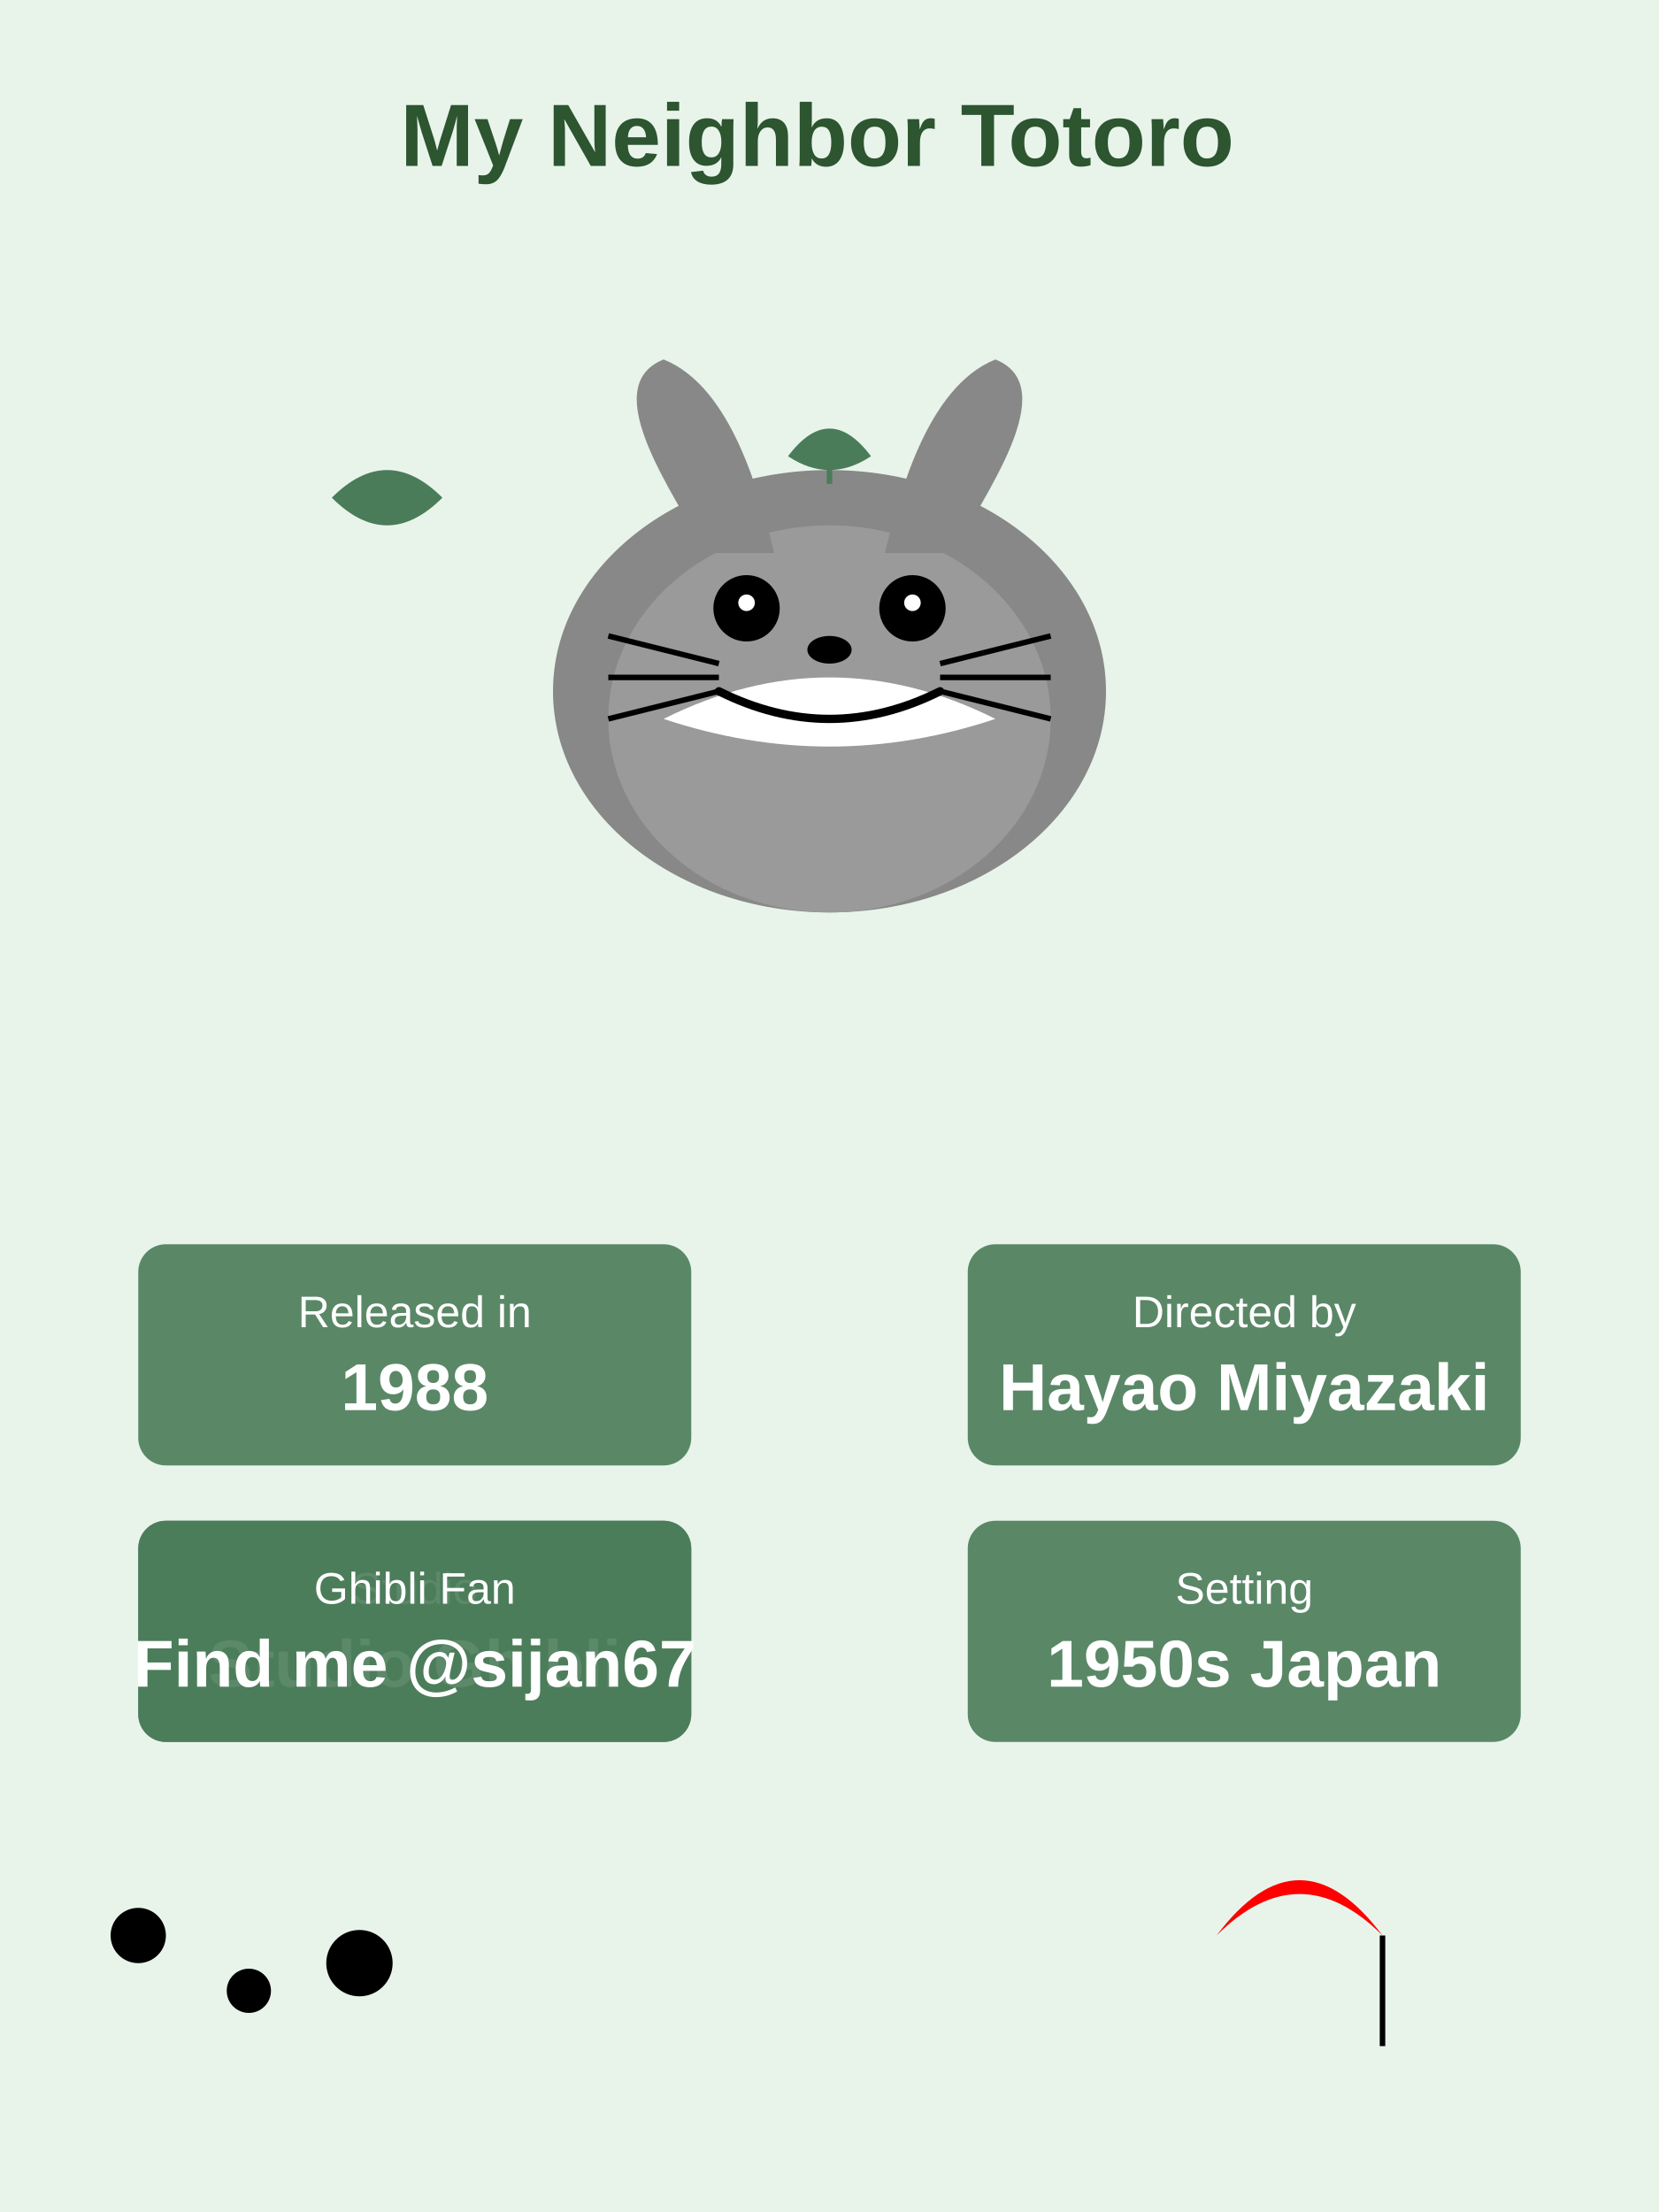
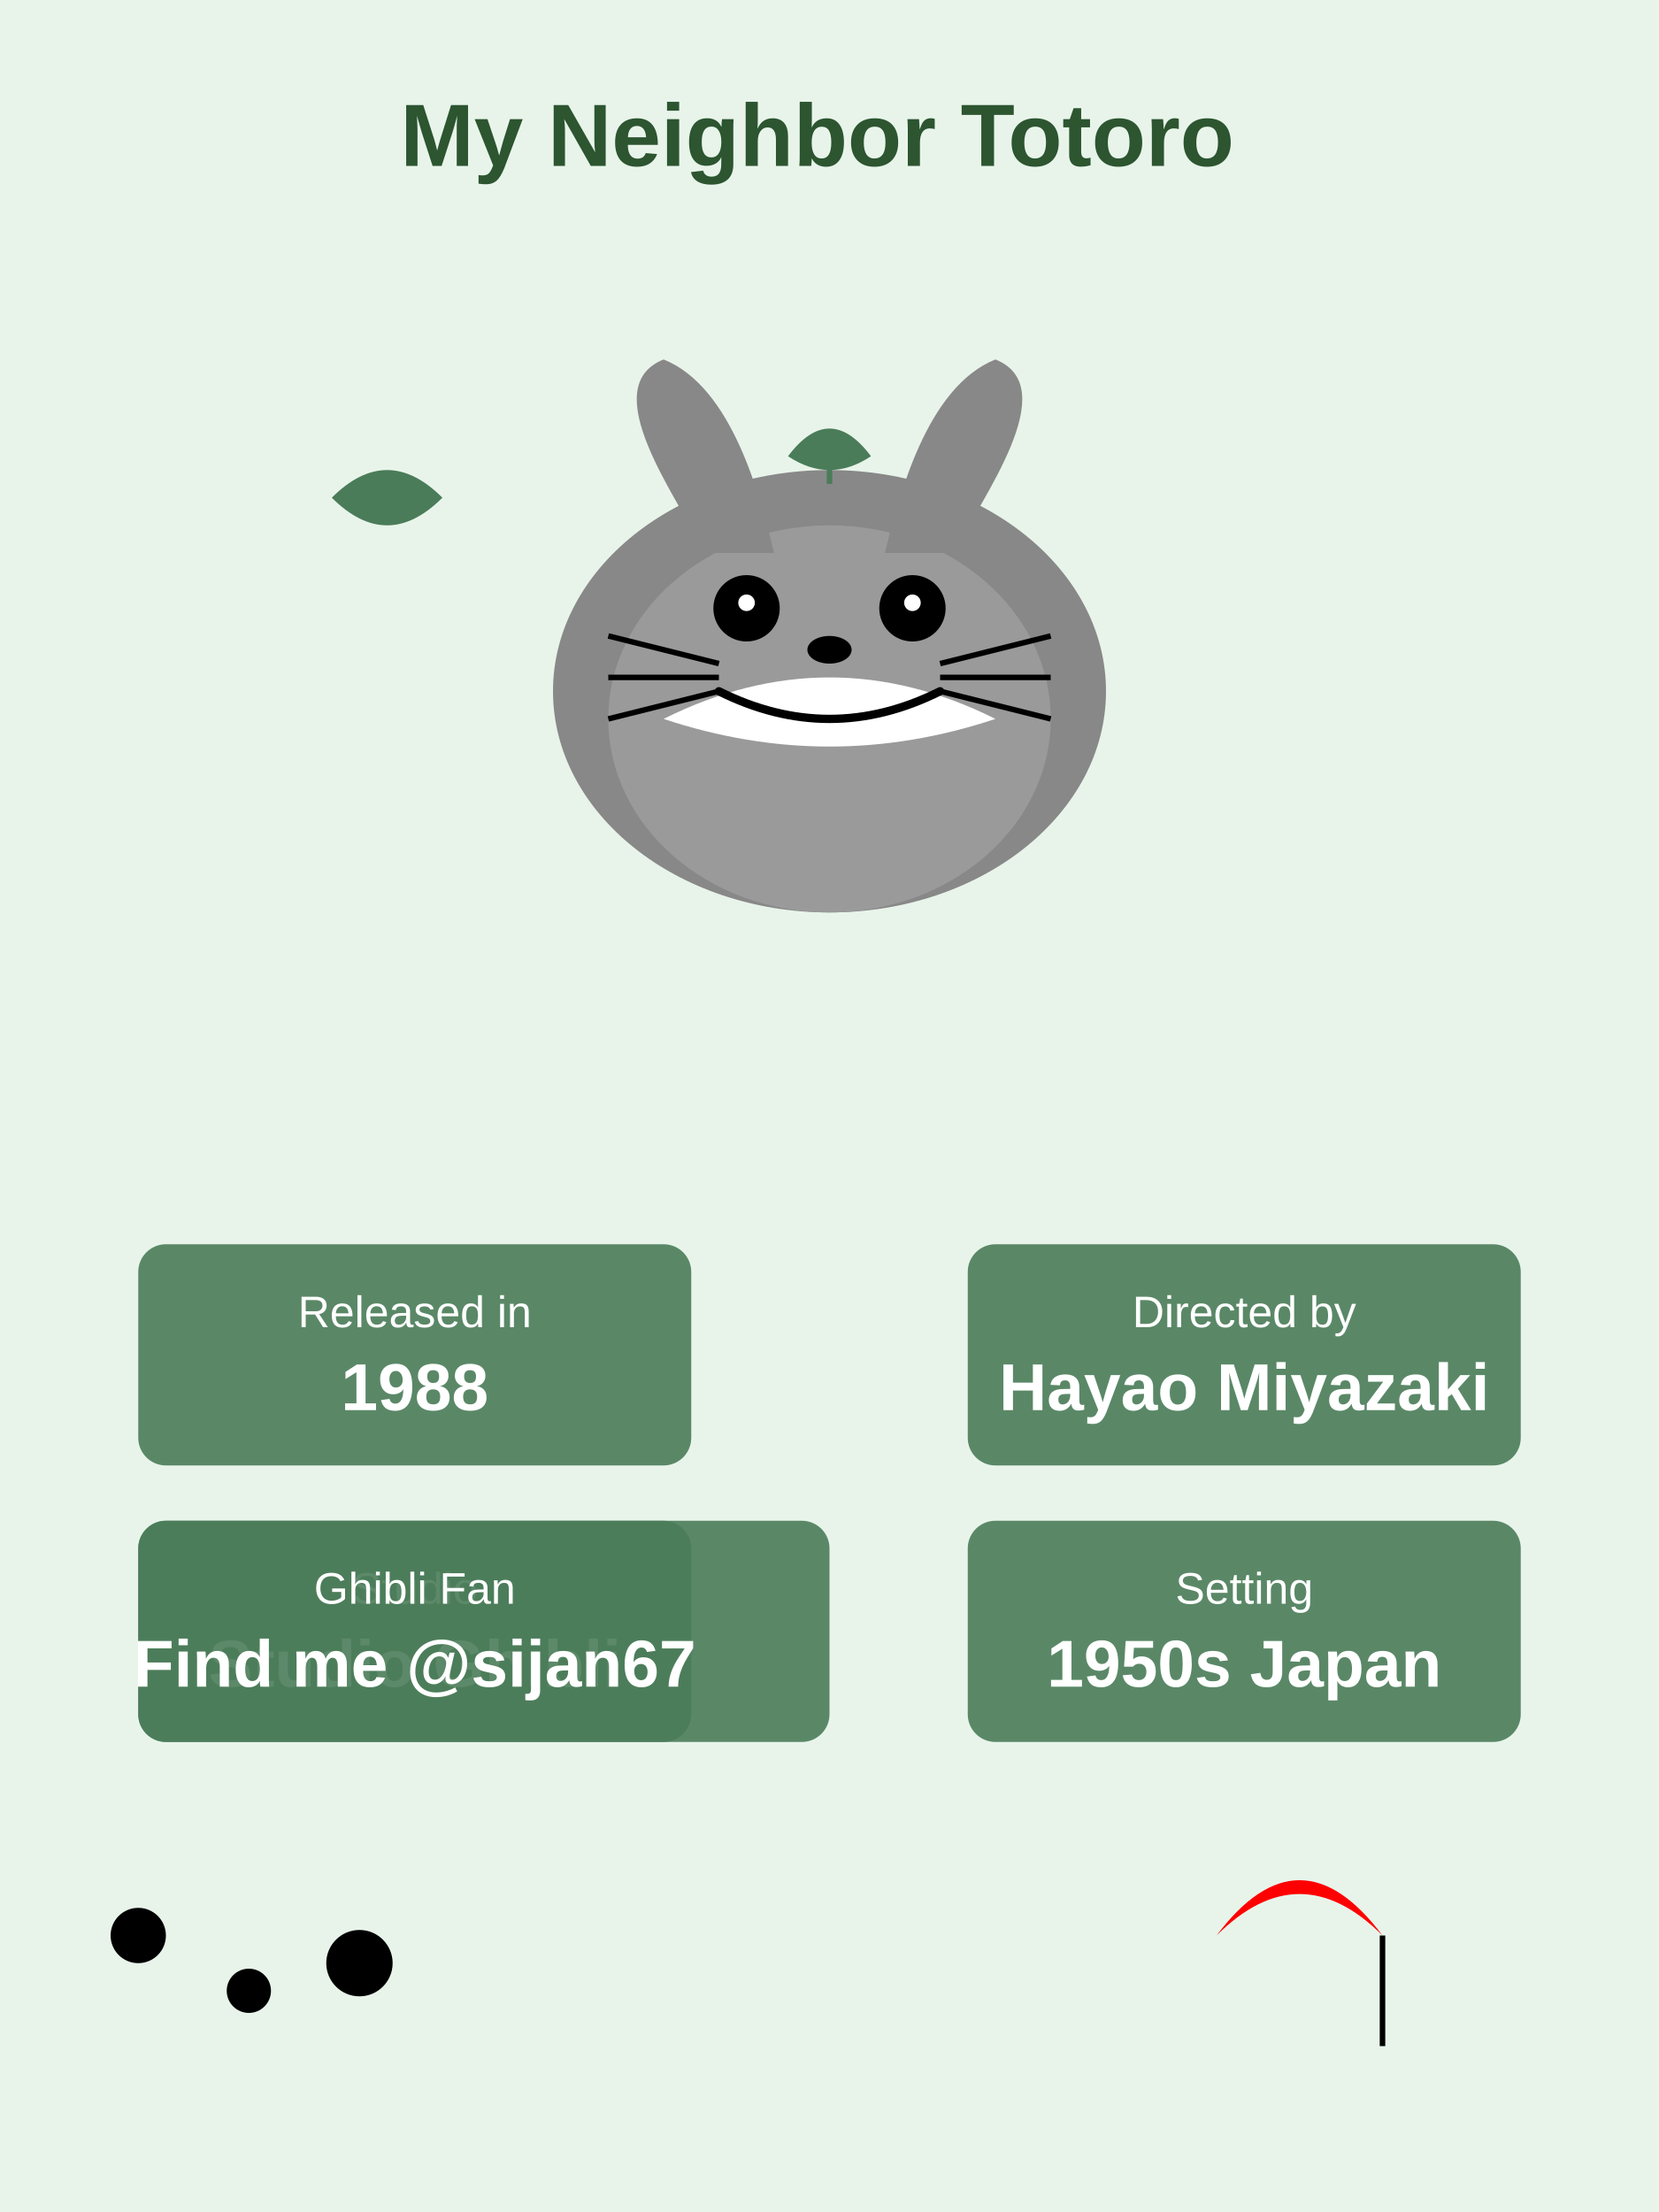
<svg xmlns="http://www.w3.org/2000/svg" viewBox="0 0 600 800">
  <rect width="600" height="800" fill="#e8f4ea" />
  <text x="300" y="60" text-anchor="middle" font-family="Arial" font-size="32" fill="#2c5530" font-weight="bold">
    My Neighbor Totoro
    <animate attributeName="opacity" values="0.8;1;0.8" dur="3s" repeatCount="indefinite" />
  </text>
  <g transform="translate(300, 250)">
    <animateTransform attributeName="transform" type="translate" values="300,250;300,245;300,250" dur="4s" repeatCount="indefinite" />
    <ellipse cx="0" cy="0" rx="100" ry="80" fill="#888888" />
    <ellipse cx="0" cy="10" rx="80" ry="70" fill="#9a9a9a" />
    <path d="M-60,10 Q0,30 60,10 Q0,-20 -60,10" fill="#ffffff" />
    <path d="M-45,-50 C-55,-70 -85,-110 -60,-120 C-35,-110 -25,-70 -20,-50 Z" fill="#888888" />
    <path d="M45,-50 C55,-70 85,-110 60,-120 C35,-110 25,-70 20,-50 Z" fill="#888888" />
    <g transform="translate(0,-85)">
      <animateTransform attributeName="transform" type="rotate" values="-5 0 -85;5 0 -85;-5 0 -85" dur="3s" repeatCount="indefinite" />
      <path d="M-15,0 Q0,-20 15,0 Q0,10 -15,0" fill="#4a7c59">
        <animate attributeName="opacity" values="0.7;1;0.7" dur="3s" repeatCount="indefinite" />
      </path>
      <line x1="0" y1="0" x2="0" y2="10" stroke="#4a7c59" stroke-width="2" />
    </g>
    <circle cx="-30" cy="-30" r="12" fill="#000000" />
    <circle cx="30" cy="-30" r="12" fill="#000000" />
    <circle cx="-30" cy="-32" r="3" fill="#ffffff" />
    <circle cx="30" cy="-32" r="3" fill="#ffffff" />
    <ellipse cx="0" cy="-15" rx="8" ry="5" fill="#000000" />
    <path d="M-40,0 Q0,20 40,0" fill="none" stroke="#000000" stroke-width="3" stroke-linecap="round" />
    <g stroke="#000000" stroke-width="2">
      <line x1="-40" y1="-10" x2="-80" y2="-20" />
      <line x1="-40" y1="-5" x2="-80" y2="-5" />
      <line x1="-40" y1="0" x2="-80" y2="10" />
      <line x1="40" y1="-10" x2="80" y2="-20" />
      <line x1="40" y1="-5" x2="80" y2="-5" />
      <line x1="40" y1="0" x2="80" y2="10" />
    </g>
  </g>
  <g transform="translate(120,180)">
    <animateTransform attributeName="transform" type="rotate" values="0 120 180;360 120 180" dur="10s" repeatCount="indefinite" />
    <path d="M0,0 Q20,-20 40,0 Q20,20 0,0" fill="#4a7c59">
      <animate attributeName="opacity" values="0.7;1;0.7" dur="3s" repeatCount="indefinite" />
    </path>
  </g>
  <g>
    <g transform="translate(50,450)">
      <animate attributeName="opacity" values="0;1" dur="1s" fill="freeze" />
      <rect x="0" y="0" width="200" height="80" rx="10" fill="#4a7c59" opacity="0.9" />
      <text x="100" y="30" text-anchor="middle" font-family="Arial" font-size="16" fill="white">Released in</text>
      <text x="100" y="60" text-anchor="middle" font-family="Arial" font-size="24" fill="white" font-weight="bold">1988</text>
    </g>
    <g transform="translate(350,450)">
      <animate attributeName="opacity" values="0;1" dur="1s" begin="0.5s" fill="freeze" />
      <rect x="0" y="0" width="200" height="80" rx="10" fill="#4a7c59" opacity="0.9" />
      <text x="100" y="30" text-anchor="middle" font-family="Arial" font-size="16" fill="white">Directed by</text>
      <text x="100" y="60" text-anchor="middle" font-family="Arial" font-size="24" fill="white" font-weight="bold">Hayao Miyazaki</text>
    </g>
    <g transform="translate(50,550)">
      <animate attributeName="opacity" values="0;1" dur="1s" begin="1s" fill="freeze" />
      <rect x="0" y="0" width="200" height="80" rx="10" fill="#4a7c59" opacity="0.9" />
      <text x="100" y="30" text-anchor="middle" font-family="Arial" font-size="16" fill="white">Studio</text>
      <text x="100" y="60" text-anchor="middle" font-family="Arial" font-size="24" fill="white" font-weight="bold">Studio Ghibli</text>
    </g>
    <g transform="translate(350,550)">
      <animate attributeName="opacity" values="0;1" dur="1s" begin="1.5s" fill="freeze" />
      <rect x="0" y="0" width="200" height="80" rx="10" fill="#4a7c59" opacity="0.9" />
      <text x="100" y="30" text-anchor="middle" font-family="Arial" font-size="16" fill="white">Setting</text>
      <text x="100" y="60" text-anchor="middle" font-family="Arial" font-size="24" fill="white" font-weight="bold">1950s Japan</text>
    </g>
    <g transform="translate(50,550)">
      <animate attributeName="opacity" values="0;1" dur="1s" begin="1s" fill="freeze" />
-       <rect x="0" y="0" width="200" height="80" rx="10" fill="#4a7c59" opacity="0.9" />
+       <rect x="0" y="0" width="250" height="80" rx="10" fill="#4a7c59" opacity="0.9" />
      <text x="100" y="30" text-anchor="middle" font-family="Arial" font-size="16" fill="white">Ghibli Fan</text>
      <text x="100" y="60" text-anchor="middle" font-family="Arial" font-size="24" fill="white" font-weight="bold">Find me @sijan67</text>
    </g>
  </g>
  <g>
    <circle cx="50" cy="700" r="10" fill="#000000">
      <animate attributeName="cy" values="700;680;700" dur="2s" repeatCount="indefinite" />
      <animate attributeName="opacity" values="1;0.5;1" dur="2s" repeatCount="indefinite" />
    </circle>
    <circle cx="90" cy="720" r="8" fill="#000000">
      <animate attributeName="cy" values="720;700;720" dur="2.5s" repeatCount="indefinite" />
      <animate attributeName="opacity" values="1;0.5;1" dur="2.5s" repeatCount="indefinite" />
    </circle>
    <circle cx="130" cy="710" r="12" fill="#000000">
      <animate attributeName="cy" values="710;690;710" dur="3s" repeatCount="indefinite" />
      <animate attributeName="opacity" values="1;0.5;1" dur="3s" repeatCount="indefinite" />
    </circle>
  </g>
  <g transform="translate(500,700)">
    <animateTransform attributeName="transform" type="rotate" values="-10 500 700;10 500 700;-10 500 700" dur="3s" repeatCount="indefinite" />
    <path d="M0,0 Q-30,-30 -60,0 Q-30,-40 0,0" fill="#ff0000" />
    <line x1="0" y1="0" x2="0" y2="40" stroke="#000000" stroke-width="2" />
  </g>
</svg>
